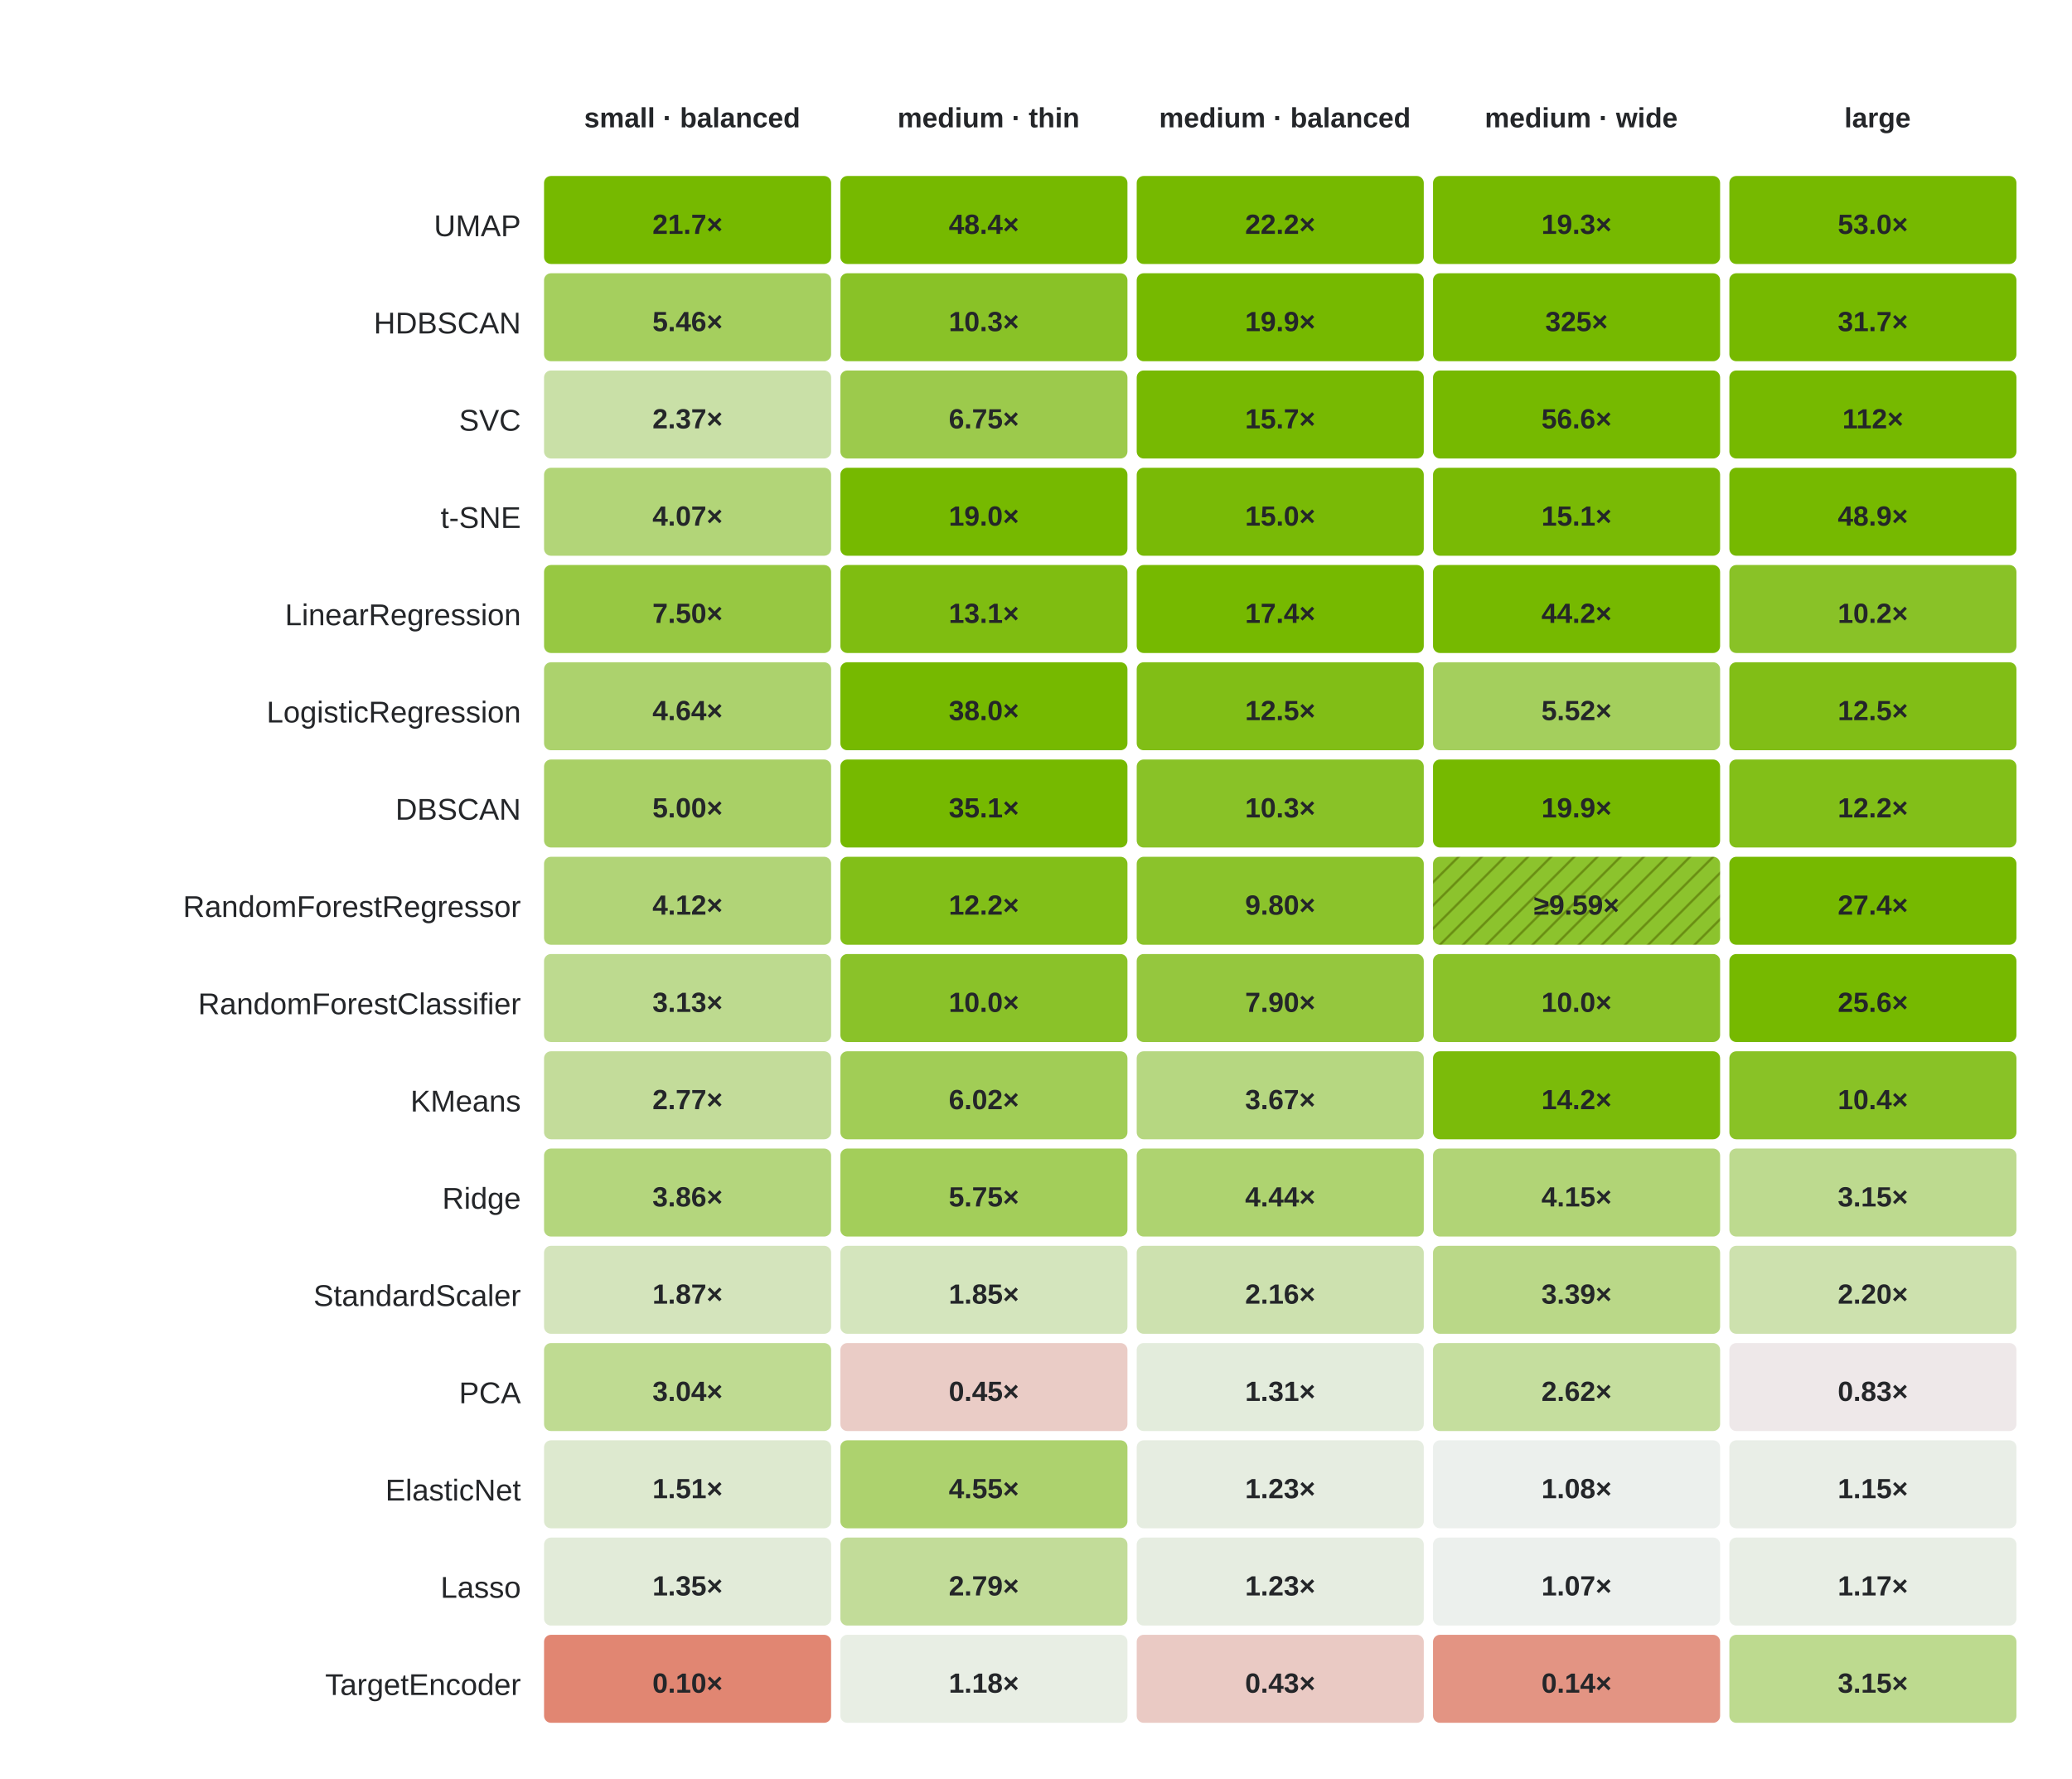
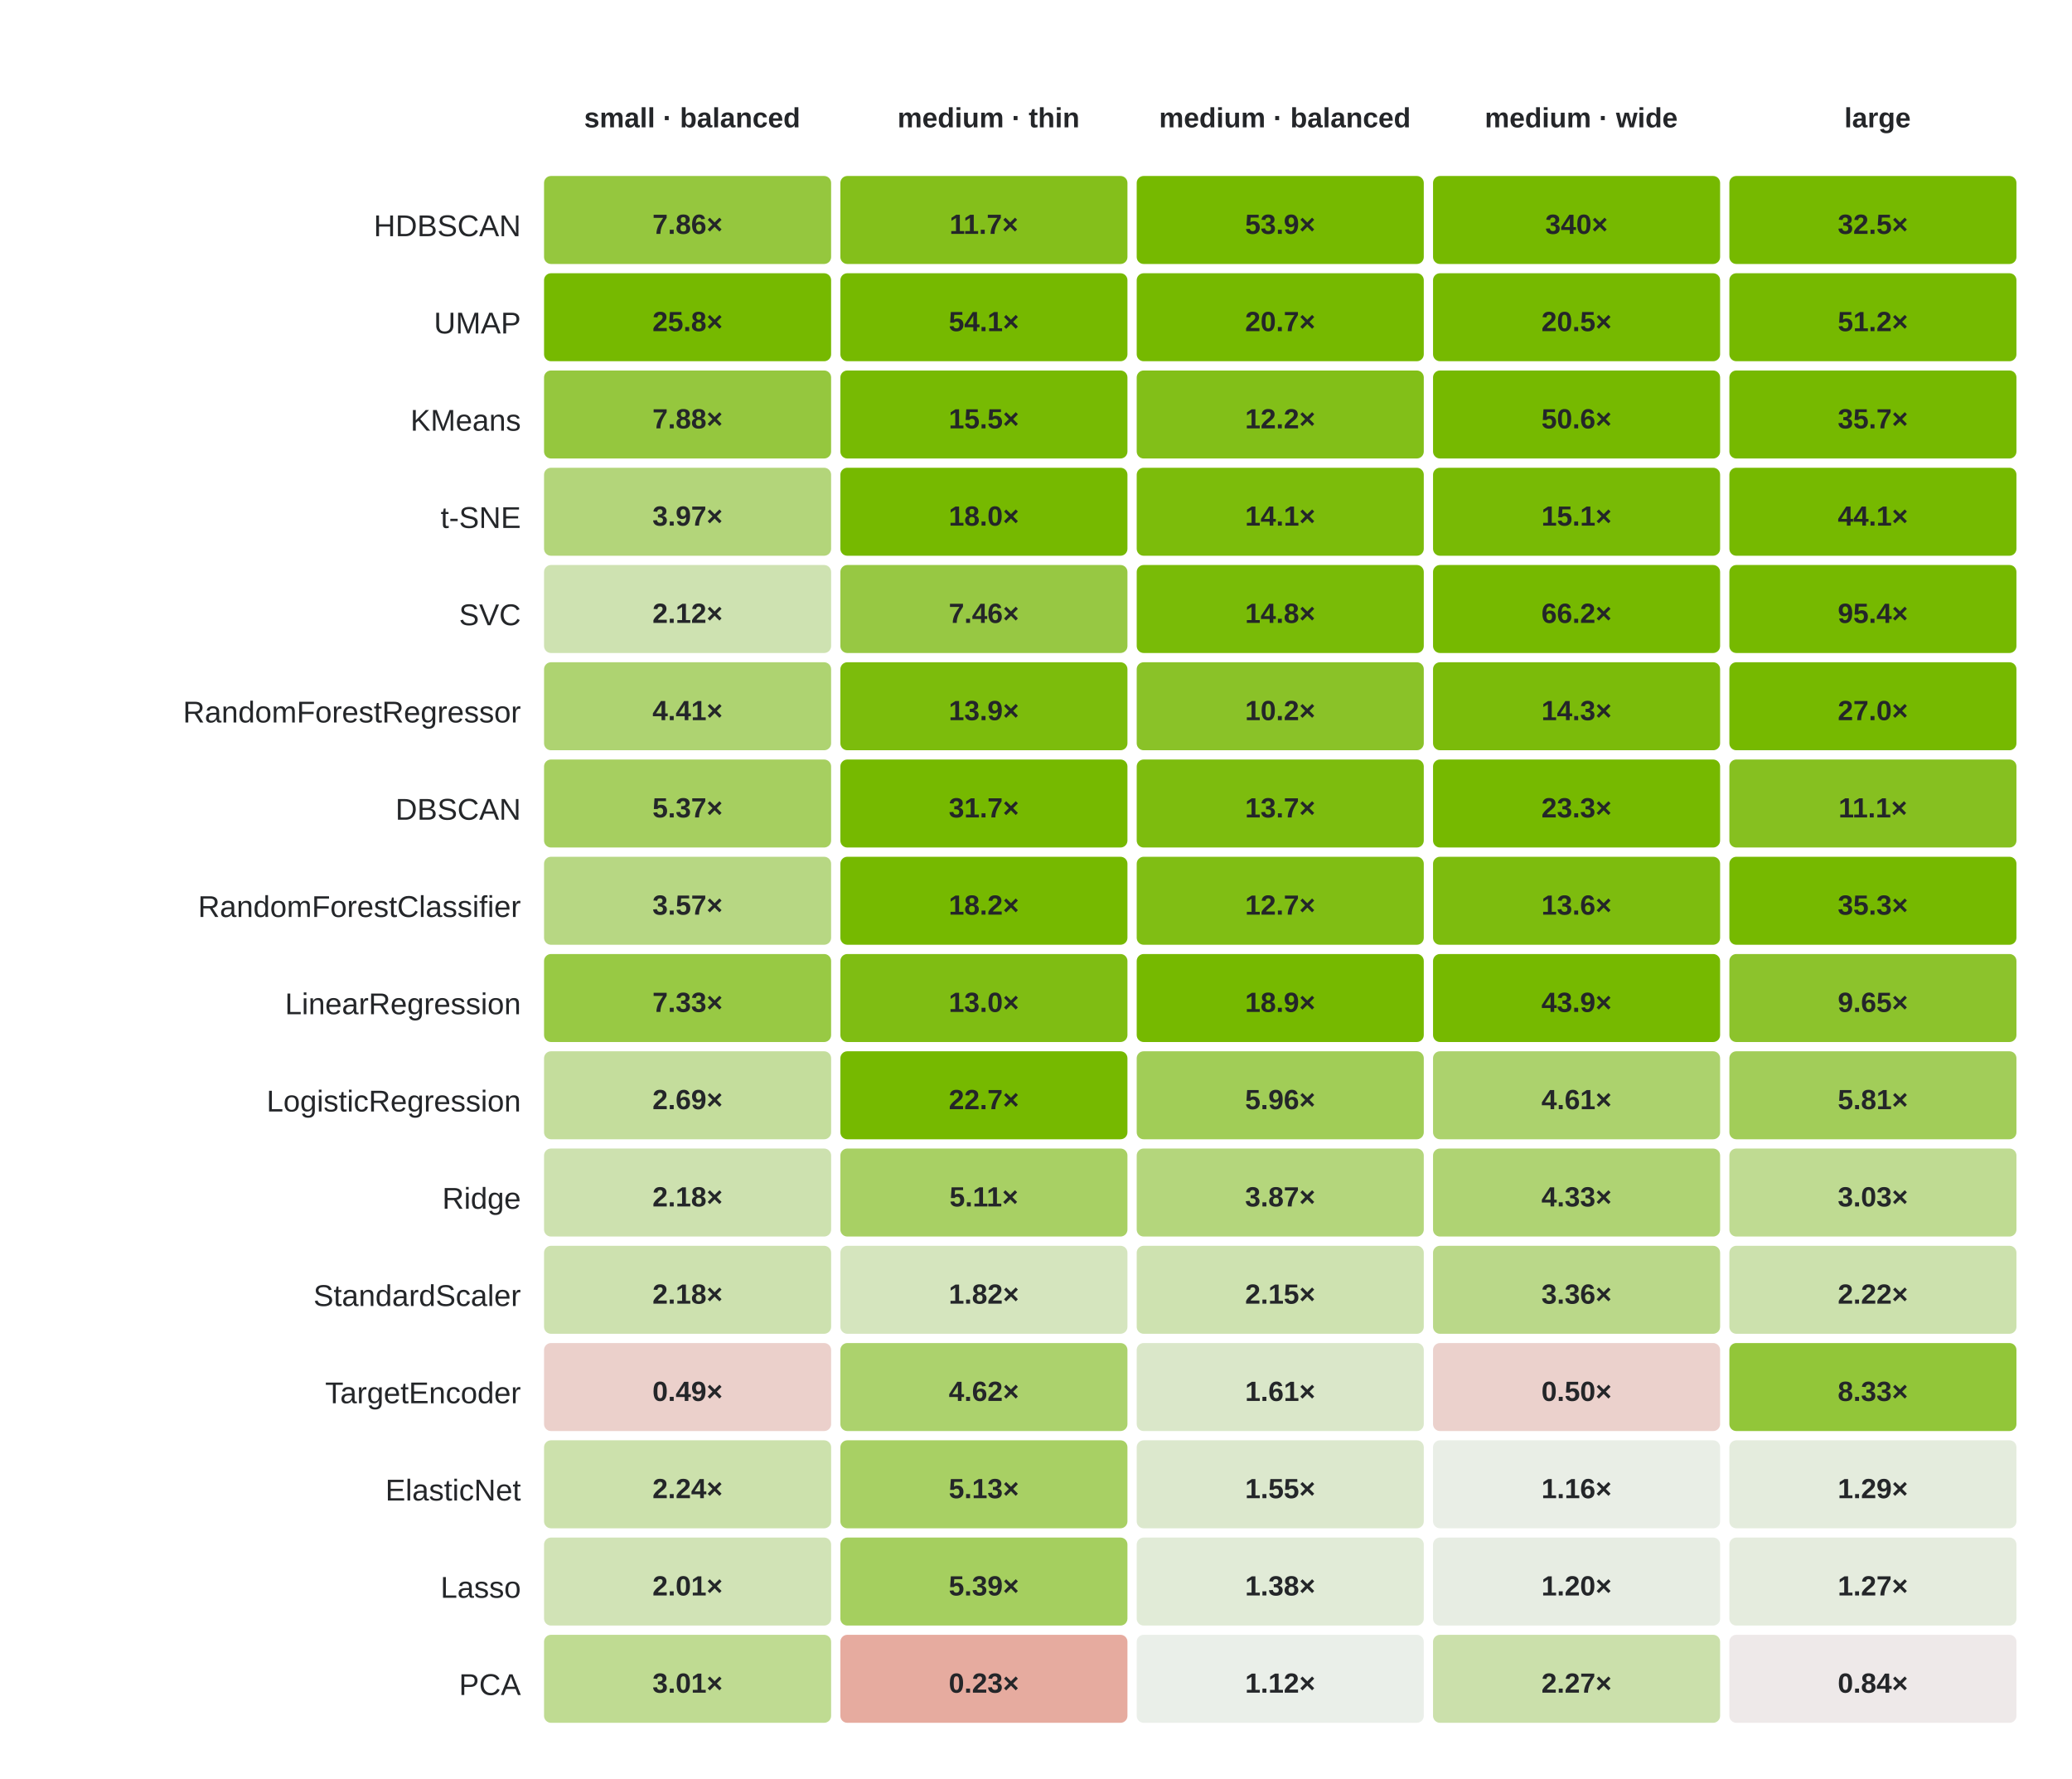
<svg xmlns="http://www.w3.org/2000/svg" role="img" aria-labelledby="title desc" viewBox="0 0 895 768" width="895" height="768">
  <defs>
    <pattern id="timeout" width="10" height="10" patternUnits="userSpaceOnUse">
      <rect width="10" height="10" fill="#eceff1" />
      <path d="M-2 2L2-2M0 10L10 0M8 12L12 8" stroke="#8f969c" stroke-width="1" stroke-opacity="0.6" />
-     </pattern>
-     <pattern id="lower-bound-8cc32d" width="10" height="10" patternUnits="userSpaceOnUse">
-       <rect width="10" height="10" fill="#8cc32d" />
-       <path d="M-2 2L2-2M0 10L10 0M8 12L12 8" stroke="#4f6500" stroke-width="1" stroke-opacity="0.55" />
    </pattern>
  </defs>
  <style>text{font-family:Arial,sans-serif;fill:#242629}.label{font-size:13px}.head{font-size:12px;font-weight:700}.cell{font-size:12px;font-weight:700}.timeout{font-size:10px}.operation-link{text-decoration:none}.operation-link .label{fill:#242629}</style>
  <text class="head" x="299" y="55" text-anchor="middle">small · balanced</text>
  <text class="head" x="427" y="55" text-anchor="middle">medium · thin</text>
  <text class="head" x="555" y="55" text-anchor="middle">medium · balanced</text>
  <text class="head" x="683" y="55" text-anchor="middle">medium · wide</text>
  <text class="head" x="811" y="55" text-anchor="middle">large</text>
+   <a class="operation-link" href="../../cuml-accel/benchmarks/#benchmark-hdbscan" target="_top" aria-label="HDBSCAN.fit_predict; open HDBSCAN estimator details">
+     <text class="label" x="225" y="102" text-anchor="end">HDBSCAN</text>
+   </a>
+   <g role="img" aria-label="HDBSCAN.fit_predict, small.balanced: 7.86×">
+     <rect x="235" y="76" width="124" height="38" rx="3" fill="#95c73e" />
+     <text class="cell" x="297" y="101" text-anchor="middle">7.86×</text>
+   </g>
+   <g role="img" aria-label="HDBSCAN.fit_predict, medium.thin: 11.7×">
+     <rect x="363" y="76" width="124" height="38" rx="3" fill="#84bf1b" />
+     <text class="cell" x="425" y="101" text-anchor="middle">11.7×</text>
+   </g>
+   <g role="img" aria-label="HDBSCAN.fit_predict, medium.balanced: 53.9×">
+     <rect x="491" y="76" width="124" height="38" rx="3" fill="#76b900" />
+     <text class="cell" x="553" y="101" text-anchor="middle">53.9×</text>
+   </g>
+   <g role="img" aria-label="HDBSCAN.fit_predict, medium.wide: 340×">
+     <rect x="619" y="76" width="124" height="38" rx="3" fill="#76b900" />
+     <text class="cell" x="681" y="101" text-anchor="middle">340×</text>
+   </g>
+   <g role="img" aria-label="HDBSCAN.fit_predict, large: 32.5×">
+     <rect x="747" y="76" width="124" height="38" rx="3" fill="#76b900" />
+     <text class="cell" x="809" y="101" text-anchor="middle">32.5×</text>
+   </g>
  <a class="operation-link" href="../../cuml-accel/benchmarks/#benchmark-umap" target="_top" aria-label="UMAP.fit_transform; open UMAP estimator details">
-     <text class="label" x="225" y="102" text-anchor="end">UMAP</text>
-   </a>
-   <g role="img" aria-label="UMAP.fit_transform, small.balanced: 21.7×">
-     <rect x="235" y="76" width="124" height="38" rx="3" fill="#76b900" />
-     <text class="cell" x="297" y="101" text-anchor="middle">21.7×</text>
-   </g>
-   <g role="img" aria-label="UMAP.fit_transform, medium.thin: 48.4×">
-     <rect x="363" y="76" width="124" height="38" rx="3" fill="#76b900" />
-     <text class="cell" x="425" y="101" text-anchor="middle">48.4×</text>
-   </g>
-   <g role="img" aria-label="UMAP.fit_transform, medium.balanced: 22.2×">
-     <rect x="491" y="76" width="124" height="38" rx="3" fill="#76b900" />
-     <text class="cell" x="553" y="101" text-anchor="middle">22.2×</text>
-   </g>
-   <g role="img" aria-label="UMAP.fit_transform, medium.wide: 19.3×">
-     <rect x="619" y="76" width="124" height="38" rx="3" fill="#76b900" />
-     <text class="cell" x="681" y="101" text-anchor="middle">19.3×</text>
-   </g>
-   <g role="img" aria-label="UMAP.fit_transform, large: 53.0×">
-     <rect x="747" y="76" width="124" height="38" rx="3" fill="#76b900" />
-     <text class="cell" x="809" y="101" text-anchor="middle">53.0×</text>
-   </g>
-   <a class="operation-link" href="../../cuml-accel/benchmarks/#benchmark-hdbscan" target="_top" aria-label="HDBSCAN.fit_predict; open HDBSCAN estimator details">
-     <text class="label" x="225" y="144" text-anchor="end">HDBSCAN</text>
-   </a>
-   <g role="img" aria-label="HDBSCAN.fit_predict, small.balanced: 5.46×">
-     <rect x="235" y="118" width="124" height="38" rx="3" fill="#a5cf5e" />
-     <text class="cell" x="297" y="143" text-anchor="middle">5.46×</text>
-   </g>
-   <g role="img" aria-label="HDBSCAN.fit_predict, medium.thin: 10.3×">
-     <rect x="363" y="118" width="124" height="38" rx="3" fill="#89c227" />
-     <text class="cell" x="425" y="143" text-anchor="middle">10.3×</text>
-   </g>
-   <g role="img" aria-label="HDBSCAN.fit_predict, medium.balanced: 19.9×">
+     <text class="label" x="225" y="144" text-anchor="end">UMAP</text>
+   </a>
+   <g role="img" aria-label="UMAP.fit_transform, small.balanced: 25.8×">
+     <rect x="235" y="118" width="124" height="38" rx="3" fill="#76b900" />
+     <text class="cell" x="297" y="143" text-anchor="middle">25.8×</text>
+   </g>
+   <g role="img" aria-label="UMAP.fit_transform, medium.thin: 54.1×">
+     <rect x="363" y="118" width="124" height="38" rx="3" fill="#76b900" />
+     <text class="cell" x="425" y="143" text-anchor="middle">54.1×</text>
+   </g>
+   <g role="img" aria-label="UMAP.fit_transform, medium.balanced: 20.7×">
    <rect x="491" y="118" width="124" height="38" rx="3" fill="#76b900" />
-     <text class="cell" x="553" y="143" text-anchor="middle">19.9×</text>
-   </g>
-   <g role="img" aria-label="HDBSCAN.fit_predict, medium.wide: 325×">
+     <text class="cell" x="553" y="143" text-anchor="middle">20.7×</text>
+   </g>
+   <g role="img" aria-label="UMAP.fit_transform, medium.wide: 20.5×">
    <rect x="619" y="118" width="124" height="38" rx="3" fill="#76b900" />
-     <text class="cell" x="681" y="143" text-anchor="middle">325×</text>
-   </g>
-   <g role="img" aria-label="HDBSCAN.fit_predict, large: 31.7×">
+     <text class="cell" x="681" y="143" text-anchor="middle">20.5×</text>
+   </g>
+   <g role="img" aria-label="UMAP.fit_transform, large: 51.2×">
    <rect x="747" y="118" width="124" height="38" rx="3" fill="#76b900" />
-     <text class="cell" x="809" y="143" text-anchor="middle">31.7×</text>
-   </g>
-   <a class="operation-link" href="../../cuml-accel/benchmarks/#benchmark-svc" target="_top" aria-label="SVC.fit; open SVC estimator details">
-     <text class="label" x="225" y="186" text-anchor="end">SVC</text>
-   </a>
-   <g role="img" aria-label="SVC.fit, small.balanced: 2.37×">
-     <rect x="235" y="160" width="124" height="38" rx="3" fill="#c9e0a7" />
-     <text class="cell" x="297" y="185" text-anchor="middle">2.37×</text>
-   </g>
-   <g role="img" aria-label="SVC.fit, medium.thin: 6.75×">
-     <rect x="363" y="160" width="124" height="38" rx="3" fill="#9cca4c" />
-     <text class="cell" x="425" y="185" text-anchor="middle">6.75×</text>
-   </g>
-   <g role="img" aria-label="SVC.fit, medium.balanced: 15.7×">
-     <rect x="491" y="160" width="124" height="38" rx="3" fill="#77b902" />
-     <text class="cell" x="553" y="185" text-anchor="middle">15.7×</text>
-   </g>
-   <g role="img" aria-label="SVC.fit, medium.wide: 56.6×">
+     <text class="cell" x="809" y="143" text-anchor="middle">51.2×</text>
+   </g>
+   <a class="operation-link" href="../../cuml-accel/benchmarks/#benchmark-kmeans" target="_top" aria-label="KMeans.fit_predict; open KMeans estimator details">
+     <text class="label" x="225" y="186" text-anchor="end">KMeans</text>
+   </a>
+   <g role="img" aria-label="KMeans.fit_predict, small.balanced: 7.88×">
+     <rect x="235" y="160" width="124" height="38" rx="3" fill="#95c73e" />
+     <text class="cell" x="297" y="185" text-anchor="middle">7.88×</text>
+   </g>
+   <g role="img" aria-label="KMeans.fit_predict, medium.thin: 15.5×">
+     <rect x="363" y="160" width="124" height="38" rx="3" fill="#77ba03" />
+     <text class="cell" x="425" y="185" text-anchor="middle">15.5×</text>
+   </g>
+   <g role="img" aria-label="KMeans.fit_predict, medium.balanced: 12.2×">
+     <rect x="491" y="160" width="124" height="38" rx="3" fill="#82bf18" />
+     <text class="cell" x="553" y="185" text-anchor="middle">12.2×</text>
+   </g>
+   <g role="img" aria-label="KMeans.fit_predict, medium.wide: 50.6×">
    <rect x="619" y="160" width="124" height="38" rx="3" fill="#76b900" />
-     <text class="cell" x="681" y="185" text-anchor="middle">56.6×</text>
-   </g>
-   <g role="img" aria-label="SVC.fit, large: 112×">
+     <text class="cell" x="681" y="185" text-anchor="middle">50.6×</text>
+   </g>
+   <g role="img" aria-label="KMeans.fit_predict, large: 35.7×">
    <rect x="747" y="160" width="124" height="38" rx="3" fill="#76b900" />
-     <text class="cell" x="809" y="185" text-anchor="middle">112×</text>
+     <text class="cell" x="809" y="185" text-anchor="middle">35.7×</text>
  </g>
  <a class="operation-link" href="../../cuml-accel/benchmarks/#benchmark-tsne" target="_top" aria-label="t-SNE.fit_transform; open t-SNE estimator details">
    <text class="label" x="225" y="228" text-anchor="end">t-SNE</text>
  </a>
-   <g role="img" aria-label="t-SNE.fit_transform, small.balanced: 4.07×">
-     <rect x="235" y="202" width="124" height="38" rx="3" fill="#b2d578" />
-     <text class="cell" x="297" y="227" text-anchor="middle">4.07×</text>
-   </g>
-   <g role="img" aria-label="t-SNE.fit_transform, medium.thin: 19.0×">
+   <g role="img" aria-label="t-SNE.fit_transform, small.balanced: 3.97×">
+     <rect x="235" y="202" width="124" height="38" rx="3" fill="#b3d57a" />
+     <text class="cell" x="297" y="227" text-anchor="middle">3.97×</text>
+   </g>
+   <g role="img" aria-label="t-SNE.fit_transform, medium.thin: 18.0×">
    <rect x="363" y="202" width="124" height="38" rx="3" fill="#76b900" />
-     <text class="cell" x="425" y="227" text-anchor="middle">19.0×</text>
-   </g>
-   <g role="img" aria-label="t-SNE.fit_transform, medium.balanced: 15.0×">
-     <rect x="491" y="202" width="124" height="38" rx="3" fill="#79ba06" />
-     <text class="cell" x="553" y="227" text-anchor="middle">15.0×</text>
+     <text class="cell" x="425" y="227" text-anchor="middle">18.0×</text>
+   </g>
+   <g role="img" aria-label="t-SNE.fit_transform, medium.balanced: 14.1×">
+     <rect x="491" y="202" width="124" height="38" rx="3" fill="#7cbc0b" />
+     <text class="cell" x="553" y="227" text-anchor="middle">14.1×</text>
  </g>
  <g role="img" aria-label="t-SNE.fit_transform, medium.wide: 15.1×">
-     <rect x="619" y="202" width="124" height="38" rx="3" fill="#79ba05" />
+     <rect x="619" y="202" width="124" height="38" rx="3" fill="#78ba05" />
    <text class="cell" x="681" y="227" text-anchor="middle">15.1×</text>
  </g>
-   <g role="img" aria-label="t-SNE.fit_transform, large: 48.9×">
+   <g role="img" aria-label="t-SNE.fit_transform, large: 44.1×">
    <rect x="747" y="202" width="124" height="38" rx="3" fill="#76b900" />
-     <text class="cell" x="809" y="227" text-anchor="middle">48.9×</text>
-   </g>
-   <a class="operation-link" href="../../cuml-accel/benchmarks/#benchmark-linearregression" target="_top" aria-label="LinearRegression.fit; open LinearRegression estimator details">
-     <text class="label" x="225" y="270" text-anchor="end">LinearRegression</text>
-   </a>
-   <g role="img" aria-label="LinearRegression.fit, small.balanced: 7.50×">
-     <rect x="235" y="244" width="124" height="38" rx="3" fill="#97c842" />
-     <text class="cell" x="297" y="269" text-anchor="middle">7.50×</text>
-   </g>
-   <g role="img" aria-label="LinearRegression.fit, medium.thin: 13.1×">
-     <rect x="363" y="244" width="124" height="38" rx="3" fill="#7fbd11" />
-     <text class="cell" x="425" y="269" text-anchor="middle">13.1×</text>
-   </g>
-   <g role="img" aria-label="LinearRegression.fit, medium.balanced: 17.4×">
-     <rect x="491" y="244" width="124" height="38" rx="3" fill="#76b900" />
-     <text class="cell" x="553" y="269" text-anchor="middle">17.4×</text>
-   </g>
-   <g role="img" aria-label="LinearRegression.fit, medium.wide: 44.2×">
+     <text class="cell" x="809" y="227" text-anchor="middle">44.1×</text>
+   </g>
+   <a class="operation-link" href="../../cuml-accel/benchmarks/#benchmark-svc" target="_top" aria-label="SVC.fit; open SVC estimator details">
+     <text class="label" x="225" y="270" text-anchor="end">SVC</text>
+   </a>
+   <g role="img" aria-label="SVC.fit, small.balanced: 2.12×">
+     <rect x="235" y="244" width="124" height="38" rx="3" fill="#cee2b1" />
+     <text class="cell" x="297" y="269" text-anchor="middle">2.12×</text>
+   </g>
+   <g role="img" aria-label="SVC.fit, medium.thin: 7.46×">
+     <rect x="363" y="244" width="124" height="38" rx="3" fill="#97c843" />
+     <text class="cell" x="425" y="269" text-anchor="middle">7.46×</text>
+   </g>
+   <g role="img" aria-label="SVC.fit, medium.balanced: 14.8×">
+     <rect x="491" y="244" width="124" height="38" rx="3" fill="#79bb07" />
+     <text class="cell" x="553" y="269" text-anchor="middle">14.8×</text>
+   </g>
+   <g role="img" aria-label="SVC.fit, medium.wide: 66.2×">
    <rect x="619" y="244" width="124" height="38" rx="3" fill="#76b900" />
-     <text class="cell" x="681" y="269" text-anchor="middle">44.2×</text>
-   </g>
-   <g role="img" aria-label="LinearRegression.fit, large: 10.2×">
-     <rect x="747" y="244" width="124" height="38" rx="3" fill="#89c227" />
-     <text class="cell" x="809" y="269" text-anchor="middle">10.2×</text>
-   </g>
-   <a class="operation-link" href="../../cuml-accel/benchmarks/#benchmark-logisticregression" target="_top" aria-label="LogisticRegression.fit; open LogisticRegression estimator details">
-     <text class="label" x="225" y="312" text-anchor="end">LogisticRegression</text>
-   </a>
-   <g role="img" aria-label="LogisticRegression.fit, small.balanced: 4.64×">
-     <rect x="235" y="286" width="124" height="38" rx="3" fill="#acd26d" />
-     <text class="cell" x="297" y="311" text-anchor="middle">4.64×</text>
-   </g>
-   <g role="img" aria-label="LogisticRegression.fit, medium.thin: 38.0×">
-     <rect x="363" y="286" width="124" height="38" rx="3" fill="#76b900" />
-     <text class="cell" x="425" y="311" text-anchor="middle">38.0×</text>
-   </g>
-   <g role="img" aria-label="LogisticRegression.fit, medium.balanced: 12.5×">
-     <rect x="491" y="286" width="124" height="38" rx="3" fill="#81be16" />
-     <text class="cell" x="553" y="311" text-anchor="middle">12.5×</text>
-   </g>
-   <g role="img" aria-label="LogisticRegression.fit, medium.wide: 5.52×">
-     <rect x="619" y="286" width="124" height="38" rx="3" fill="#a4cf5d" />
-     <text class="cell" x="681" y="311" text-anchor="middle">5.52×</text>
-   </g>
-   <g role="img" aria-label="LogisticRegression.fit, large: 12.5×">
-     <rect x="747" y="286" width="124" height="38" rx="3" fill="#81be16" />
-     <text class="cell" x="809" y="311" text-anchor="middle">12.5×</text>
+     <text class="cell" x="681" y="269" text-anchor="middle">66.2×</text>
+   </g>
+   <g role="img" aria-label="SVC.fit, large: 95.4×">
+     <rect x="747" y="244" width="124" height="38" rx="3" fill="#76b900" />
+     <text class="cell" x="809" y="269" text-anchor="middle">95.4×</text>
+   </g>
+   <a class="operation-link" href="../../cuml-accel/benchmarks/#benchmark-randomforestregressor" target="_top" aria-label="RandomForestRegressor.fit; open RandomForestRegressor estimator details">
+     <text class="label" x="225" y="312" text-anchor="end">RandomForestRegressor</text>
+   </a>
+   <g role="img" aria-label="RandomForestRegressor.fit, small.balanced: 4.41×">
+     <rect x="235" y="286" width="124" height="38" rx="3" fill="#aed371" />
+     <text class="cell" x="297" y="311" text-anchor="middle">4.41×</text>
+   </g>
+   <g role="img" aria-label="RandomForestRegressor.fit, medium.thin: 13.9×">
+     <rect x="363" y="286" width="124" height="38" rx="3" fill="#7cbc0c" />
+     <text class="cell" x="425" y="311" text-anchor="middle">13.9×</text>
+   </g>
+   <g role="img" aria-label="RandomForestRegressor.fit, medium.balanced: 10.2×">
+     <rect x="491" y="286" width="124" height="38" rx="3" fill="#8ac228" />
+     <text class="cell" x="553" y="311" text-anchor="middle">10.2×</text>
+   </g>
+   <g role="img" aria-label="RandomForestRegressor.fit, medium.wide: 14.3×">
+     <rect x="619" y="286" width="124" height="38" rx="3" fill="#7bbb0a" />
+     <text class="cell" x="681" y="311" text-anchor="middle">14.3×</text>
+   </g>
+   <g role="img" aria-label="RandomForestRegressor.fit, large: 27.0×">
+     <rect x="747" y="286" width="124" height="38" rx="3" fill="#76b900" />
+     <text class="cell" x="809" y="311" text-anchor="middle">27.0×</text>
  </g>
  <a class="operation-link" href="../../cuml-accel/benchmarks/#benchmark-dbscan" target="_top" aria-label="DBSCAN.fit_predict; open DBSCAN estimator details">
    <text class="label" x="225" y="354" text-anchor="end">DBSCAN</text>
  </a>
-   <g role="img" aria-label="DBSCAN.fit_predict, small.balanced: 5.00×">
-     <rect x="235" y="328" width="124" height="38" rx="3" fill="#a9d066" />
-     <text class="cell" x="297" y="353" text-anchor="middle">5.00×</text>
-   </g>
-   <g role="img" aria-label="DBSCAN.fit_predict, medium.thin: 35.1×">
+   <g role="img" aria-label="DBSCAN.fit_predict, small.balanced: 5.37×">
+     <rect x="235" y="328" width="124" height="38" rx="3" fill="#a6cf60" />
+     <text class="cell" x="297" y="353" text-anchor="middle">5.37×</text>
+   </g>
+   <g role="img" aria-label="DBSCAN.fit_predict, medium.thin: 31.7×">
    <rect x="363" y="328" width="124" height="38" rx="3" fill="#76b900" />
-     <text class="cell" x="425" y="353" text-anchor="middle">35.1×</text>
-   </g>
-   <g role="img" aria-label="DBSCAN.fit_predict, medium.balanced: 10.3×">
-     <rect x="491" y="328" width="124" height="38" rx="3" fill="#89c227" />
-     <text class="cell" x="553" y="353" text-anchor="middle">10.3×</text>
-   </g>
-   <g role="img" aria-label="DBSCAN.fit_predict, medium.wide: 19.9×">
+     <text class="cell" x="425" y="353" text-anchor="middle">31.7×</text>
+   </g>
+   <g role="img" aria-label="DBSCAN.fit_predict, medium.balanced: 13.7×">
+     <rect x="491" y="328" width="124" height="38" rx="3" fill="#7dbc0e" />
+     <text class="cell" x="553" y="353" text-anchor="middle">13.7×</text>
+   </g>
+   <g role="img" aria-label="DBSCAN.fit_predict, medium.wide: 23.3×">
    <rect x="619" y="328" width="124" height="38" rx="3" fill="#76b900" />
-     <text class="cell" x="681" y="353" text-anchor="middle">19.9×</text>
-   </g>
-   <g role="img" aria-label="DBSCAN.fit_predict, large: 12.2×">
-     <rect x="747" y="328" width="124" height="38" rx="3" fill="#82bf18" />
-     <text class="cell" x="809" y="353" text-anchor="middle">12.2×</text>
-   </g>
-   <a class="operation-link" href="../../cuml-accel/benchmarks/#benchmark-randomforestregressor" target="_top" aria-label="RandomForestRegressor.fit; open RandomForestRegressor estimator details">
-     <text class="label" x="225" y="396" text-anchor="end">RandomForestRegressor</text>
-   </a>
-   <g role="img" aria-label="RandomForestRegressor.fit, small.balanced: 4.12×">
-     <rect x="235" y="370" width="124" height="38" rx="3" fill="#b1d477" />
-     <text class="cell" x="297" y="395" text-anchor="middle">4.12×</text>
-   </g>
-   <g role="img" aria-label="RandomForestRegressor.fit, medium.thin: 12.2×">
-     <rect x="363" y="370" width="124" height="38" rx="3" fill="#82bf18" />
-     <text class="cell" x="425" y="395" text-anchor="middle">12.2×</text>
-   </g>
-   <g role="img" aria-label="RandomForestRegressor.fit, medium.balanced: 9.80×">
-     <rect x="491" y="370" width="124" height="38" rx="3" fill="#8bc32b" />
-     <text class="cell" x="553" y="395" text-anchor="middle">9.80×</text>
-   </g>
-   <g role="img" aria-label="RandomForestRegressor.fit, medium.wide: ≥9.59× (CPU timeout)">
-     <rect x="619" y="370" width="124" height="38" rx="3" fill="url(#lower-bound-8cc32d)" />
-     <text class="cell" x="681" y="395" text-anchor="middle">≥9.59×</text>
-   </g>
-   <g role="img" aria-label="RandomForestRegressor.fit, large: 27.4×">
+     <text class="cell" x="681" y="353" text-anchor="middle">23.3×</text>
+   </g>
+   <g role="img" aria-label="DBSCAN.fit_predict, large: 11.1×">
+     <rect x="747" y="328" width="124" height="38" rx="3" fill="#86c020" />
+     <text class="cell" x="809" y="353" text-anchor="middle">11.1×</text>
+   </g>
+   <a class="operation-link" href="../../cuml-accel/benchmarks/#benchmark-randomforestclassifier" target="_top" aria-label="RandomForestClassifier.fit; open RandomForestClassifier estimator details">
+     <text class="label" x="225" y="396" text-anchor="end">RandomForestClassifier</text>
+   </a>
+   <g role="img" aria-label="RandomForestClassifier.fit, small.balanced: 3.57×">
+     <rect x="235" y="370" width="124" height="38" rx="3" fill="#b7d783" />
+     <text class="cell" x="297" y="395" text-anchor="middle">3.57×</text>
+   </g>
+   <g role="img" aria-label="RandomForestClassifier.fit, medium.thin: 18.2×">
+     <rect x="363" y="370" width="124" height="38" rx="3" fill="#76b900" />
+     <text class="cell" x="425" y="395" text-anchor="middle">18.2×</text>
+   </g>
+   <g role="img" aria-label="RandomForestClassifier.fit, medium.balanced: 12.7×">
+     <rect x="491" y="370" width="124" height="38" rx="3" fill="#80be14" />
+     <text class="cell" x="553" y="395" text-anchor="middle">12.7×</text>
+   </g>
+   <g role="img" aria-label="RandomForestClassifier.fit, medium.wide: 13.6×">
+     <rect x="619" y="370" width="124" height="38" rx="3" fill="#7dbc0e" />
+     <text class="cell" x="681" y="395" text-anchor="middle">13.6×</text>
+   </g>
+   <g role="img" aria-label="RandomForestClassifier.fit, large: 35.3×">
    <rect x="747" y="370" width="124" height="38" rx="3" fill="#76b900" />
-     <text class="cell" x="809" y="395" text-anchor="middle">27.4×</text>
-   </g>
-   <a class="operation-link" href="../../cuml-accel/benchmarks/#benchmark-randomforestclassifier" target="_top" aria-label="RandomForestClassifier.fit; open RandomForestClassifier estimator details">
-     <text class="label" x="225" y="438" text-anchor="end">RandomForestClassifier</text>
-   </a>
-   <g role="img" aria-label="RandomForestClassifier.fit, small.balanced: 3.13×">
-     <rect x="235" y="412" width="124" height="38" rx="3" fill="#bdda8f" />
-     <text class="cell" x="297" y="437" text-anchor="middle">3.13×</text>
-   </g>
-   <g role="img" aria-label="RandomForestClassifier.fit, medium.thin: 10.0×">
-     <rect x="363" y="412" width="124" height="38" rx="3" fill="#8ac229" />
-     <text class="cell" x="425" y="437" text-anchor="middle">10.0×</text>
-   </g>
-   <g role="img" aria-label="RandomForestClassifier.fit, medium.balanced: 7.90×">
-     <rect x="491" y="412" width="124" height="38" rx="3" fill="#95c73e" />
-     <text class="cell" x="553" y="437" text-anchor="middle">7.90×</text>
-   </g>
-   <g role="img" aria-label="RandomForestClassifier.fit, medium.wide: 10.0×">
-     <rect x="619" y="412" width="124" height="38" rx="3" fill="#8ac229" />
-     <text class="cell" x="681" y="437" text-anchor="middle">10.0×</text>
-   </g>
-   <g role="img" aria-label="RandomForestClassifier.fit, large: 25.6×">
-     <rect x="747" y="412" width="124" height="38" rx="3" fill="#76b900" />
-     <text class="cell" x="809" y="437" text-anchor="middle">25.6×</text>
-   </g>
-   <a class="operation-link" href="../../cuml-accel/benchmarks/#benchmark-kmeans" target="_top" aria-label="KMeans.fit_predict; open KMeans estimator details">
-     <text class="label" x="225" y="480" text-anchor="end">KMeans</text>
-   </a>
-   <g role="img" aria-label="KMeans.fit_predict, small.balanced: 2.77×">
-     <rect x="235" y="454" width="124" height="38" rx="3" fill="#c3dc9a" />
-     <text class="cell" x="297" y="479" text-anchor="middle">2.77×</text>
-   </g>
-   <g role="img" aria-label="KMeans.fit_predict, medium.thin: 6.02×">
-     <rect x="363" y="454" width="124" height="38" rx="3" fill="#a1cd56" />
-     <text class="cell" x="425" y="479" text-anchor="middle">6.02×</text>
-   </g>
-   <g role="img" aria-label="KMeans.fit_predict, medium.balanced: 3.67×">
-     <rect x="491" y="454" width="124" height="38" rx="3" fill="#b6d781" />
-     <text class="cell" x="553" y="479" text-anchor="middle">3.67×</text>
-   </g>
-   <g role="img" aria-label="KMeans.fit_predict, medium.wide: 14.2×">
-     <rect x="619" y="454" width="124" height="38" rx="3" fill="#7bbb0a" />
-     <text class="cell" x="681" y="479" text-anchor="middle">14.2×</text>
-   </g>
-   <g role="img" aria-label="KMeans.fit_predict, large: 10.4×">
-     <rect x="747" y="454" width="124" height="38" rx="3" fill="#89c226" />
-     <text class="cell" x="809" y="479" text-anchor="middle">10.4×</text>
+     <text class="cell" x="809" y="395" text-anchor="middle">35.3×</text>
+   </g>
+   <a class="operation-link" href="../../cuml-accel/benchmarks/#benchmark-linearregression" target="_top" aria-label="LinearRegression.fit; open LinearRegression estimator details">
+     <text class="label" x="225" y="438" text-anchor="end">LinearRegression</text>
+   </a>
+   <g role="img" aria-label="LinearRegression.fit, small.balanced: 7.33×">
+     <rect x="235" y="412" width="124" height="38" rx="3" fill="#98c944" />
+     <text class="cell" x="297" y="437" text-anchor="middle">7.33×</text>
+   </g>
+   <g role="img" aria-label="LinearRegression.fit, medium.thin: 13.0×">
+     <rect x="363" y="412" width="124" height="38" rx="3" fill="#7fbd13" />
+     <text class="cell" x="425" y="437" text-anchor="middle">13.0×</text>
+   </g>
+   <g role="img" aria-label="LinearRegression.fit, medium.balanced: 18.9×">
+     <rect x="491" y="412" width="124" height="38" rx="3" fill="#76b900" />
+     <text class="cell" x="553" y="437" text-anchor="middle">18.9×</text>
+   </g>
+   <g role="img" aria-label="LinearRegression.fit, medium.wide: 43.9×">
+     <rect x="619" y="412" width="124" height="38" rx="3" fill="#76b900" />
+     <text class="cell" x="681" y="437" text-anchor="middle">43.9×</text>
+   </g>
+   <g role="img" aria-label="LinearRegression.fit, large: 9.65×">
+     <rect x="747" y="412" width="124" height="38" rx="3" fill="#8cc32c" />
+     <text class="cell" x="809" y="437" text-anchor="middle">9.65×</text>
+   </g>
+   <a class="operation-link" href="../../cuml-accel/benchmarks/#benchmark-logisticregression" target="_top" aria-label="LogisticRegression.fit; open LogisticRegression estimator details">
+     <text class="label" x="225" y="480" text-anchor="end">LogisticRegression</text>
+   </a>
+   <g role="img" aria-label="LogisticRegression.fit, small.balanced: 2.69×">
+     <rect x="235" y="454" width="124" height="38" rx="3" fill="#c4dd9c" />
+     <text class="cell" x="297" y="479" text-anchor="middle">2.69×</text>
+   </g>
+   <g role="img" aria-label="LogisticRegression.fit, medium.thin: 22.7×">
+     <rect x="363" y="454" width="124" height="38" rx="3" fill="#76b900" />
+     <text class="cell" x="425" y="479" text-anchor="middle">22.7×</text>
+   </g>
+   <g role="img" aria-label="LogisticRegression.fit, medium.balanced: 5.96×">
+     <rect x="491" y="454" width="124" height="38" rx="3" fill="#a1cd57" />
+     <text class="cell" x="553" y="479" text-anchor="middle">5.96×</text>
+   </g>
+   <g role="img" aria-label="LogisticRegression.fit, medium.wide: 4.61×">
+     <rect x="619" y="454" width="124" height="38" rx="3" fill="#acd26d" />
+     <text class="cell" x="681" y="479" text-anchor="middle">4.61×</text>
+   </g>
+   <g role="img" aria-label="LogisticRegression.fit, large: 5.81×">
+     <rect x="747" y="454" width="124" height="38" rx="3" fill="#a2cd59" />
+     <text class="cell" x="809" y="479" text-anchor="middle">5.81×</text>
  </g>
  <a class="operation-link" href="../../cuml-accel/benchmarks/#benchmark-ridge" target="_top" aria-label="Ridge.fit; open Ridge estimator details">
    <text class="label" x="225" y="522" text-anchor="end">Ridge</text>
  </a>
-   <g role="img" aria-label="Ridge.fit, small.balanced: 3.86×">
-     <rect x="235" y="496" width="124" height="38" rx="3" fill="#b4d67d" />
-     <text class="cell" x="297" y="521" text-anchor="middle">3.86×</text>
-   </g>
-   <g role="img" aria-label="Ridge.fit, medium.thin: 5.75×">
-     <rect x="363" y="496" width="124" height="38" rx="3" fill="#a3ce5a" />
-     <text class="cell" x="425" y="521" text-anchor="middle">5.75×</text>
-   </g>
-   <g role="img" aria-label="Ridge.fit, medium.balanced: 4.44×">
-     <rect x="491" y="496" width="124" height="38" rx="3" fill="#aed370" />
-     <text class="cell" x="553" y="521" text-anchor="middle">4.44×</text>
-   </g>
-   <g role="img" aria-label="Ridge.fit, medium.wide: 4.15×">
-     <rect x="619" y="496" width="124" height="38" rx="3" fill="#b1d476" />
-     <text class="cell" x="681" y="521" text-anchor="middle">4.15×</text>
-   </g>
-   <g role="img" aria-label="Ridge.fit, large: 3.15×">
-     <rect x="747" y="496" width="124" height="38" rx="3" fill="#bdda8f" />
-     <text class="cell" x="809" y="521" text-anchor="middle">3.15×</text>
+   <g role="img" aria-label="Ridge.fit, small.balanced: 2.18×">
+     <rect x="235" y="496" width="124" height="38" rx="3" fill="#cde1af" />
+     <text class="cell" x="297" y="521" text-anchor="middle">2.18×</text>
+   </g>
+   <g role="img" aria-label="Ridge.fit, medium.thin: 5.11×">
+     <rect x="363" y="496" width="124" height="38" rx="3" fill="#a8d064" />
+     <text class="cell" x="425" y="521" text-anchor="middle">5.11×</text>
+   </g>
+   <g role="img" aria-label="Ridge.fit, medium.balanced: 3.87×">
+     <rect x="491" y="496" width="124" height="38" rx="3" fill="#b4d67c" />
+     <text class="cell" x="553" y="521" text-anchor="middle">3.87×</text>
+   </g>
+   <g role="img" aria-label="Ridge.fit, medium.wide: 4.33×">
+     <rect x="619" y="496" width="124" height="38" rx="3" fill="#afd373" />
+     <text class="cell" x="681" y="521" text-anchor="middle">4.33×</text>
+   </g>
+   <g role="img" aria-label="Ridge.fit, large: 3.03×">
+     <rect x="747" y="496" width="124" height="38" rx="3" fill="#bfdb92" />
+     <text class="cell" x="809" y="521" text-anchor="middle">3.03×</text>
  </g>
  <a class="operation-link" href="../../cuml-accel/benchmarks/#benchmark-standardscaler" target="_top" aria-label="StandardScaler.fit_transform; open StandardScaler estimator details">
    <text class="label" x="225" y="564" text-anchor="end">StandardScaler</text>
  </a>
-   <g role="img" aria-label="StandardScaler.fit_transform, small.balanced: 1.87×">
-     <rect x="235" y="538" width="124" height="38" rx="3" fill="#d4e4bc" />
-     <text class="cell" x="297" y="563" text-anchor="middle">1.87×</text>
-   </g>
-   <g role="img" aria-label="StandardScaler.fit_transform, medium.thin: 1.85×">
-     <rect x="363" y="538" width="124" height="38" rx="3" fill="#d4e5bd" />
-     <text class="cell" x="425" y="563" text-anchor="middle">1.85×</text>
-   </g>
-   <g role="img" aria-label="StandardScaler.fit_transform, medium.balanced: 2.16×">
-     <rect x="491" y="538" width="124" height="38" rx="3" fill="#cde1af" />
-     <text class="cell" x="553" y="563" text-anchor="middle">2.16×</text>
-   </g>
-   <g role="img" aria-label="StandardScaler.fit_transform, medium.wide: 3.39×">
-     <rect x="619" y="538" width="124" height="38" rx="3" fill="#bad888" />
-     <text class="cell" x="681" y="563" text-anchor="middle">3.39×</text>
-   </g>
-   <g role="img" aria-label="StandardScaler.fit_transform, large: 2.20×">
-     <rect x="747" y="538" width="124" height="38" rx="3" fill="#cde1ae" />
-     <text class="cell" x="809" y="563" text-anchor="middle">2.20×</text>
-   </g>
-   <a class="operation-link" href="../../cuml-accel/benchmarks/#benchmark-pca" target="_top" aria-label="PCA.fit_transform; open PCA estimator details">
-     <text class="label" x="225" y="606" text-anchor="end">PCA</text>
-   </a>
-   <g role="img" aria-label="PCA.fit_transform, small.balanced: 3.04×">
-     <rect x="235" y="580" width="124" height="38" rx="3" fill="#bfdb92" />
-     <text class="cell" x="297" y="605" text-anchor="middle">3.04×</text>
-   </g>
-   <g role="img" aria-label="PCA.fit_transform, medium.thin: 0.45×">
-     <rect x="363" y="580" width="124" height="38" rx="3" fill="#eaccc6" />
-     <text class="cell" x="425" y="605" text-anchor="middle">0.45×</text>
-   </g>
-   <g role="img" aria-label="PCA.fit_transform, medium.balanced: 1.31×">
-     <rect x="491" y="580" width="124" height="38" rx="3" fill="#e3ecdc" />
-     <text class="cell" x="553" y="605" text-anchor="middle">1.31×</text>
-   </g>
-   <g role="img" aria-label="PCA.fit_transform, medium.wide · medium-wide · 1,024 components: 2.62×">
-     <rect x="619" y="580" width="124" height="38" rx="3" fill="#c5de9e" />
-     <text class="cell" x="681" y="605" text-anchor="middle">2.62×</text>
-   </g>
-   <g role="img" aria-label="PCA.fit_transform, large: 0.83×">
-     <rect x="747" y="580" width="124" height="38" rx="3" fill="#eee8e9" />
-     <text class="cell" x="809" y="605" text-anchor="middle">0.83×</text>
+   <g role="img" aria-label="StandardScaler.fit_transform, small.balanced: 2.18×">
+     <rect x="235" y="538" width="124" height="38" rx="3" fill="#cde1af" />
+     <text class="cell" x="297" y="563" text-anchor="middle">2.18×</text>
+   </g>
+   <g role="img" aria-label="StandardScaler.fit_transform, medium.thin: 1.82×">
+     <rect x="363" y="538" width="124" height="38" rx="3" fill="#d5e5be" />
+     <text class="cell" x="425" y="563" text-anchor="middle">1.82×</text>
+   </g>
+   <g role="img" aria-label="StandardScaler.fit_transform, medium.balanced: 2.15×">
+     <rect x="491" y="538" width="124" height="38" rx="3" fill="#cee2b0" />
+     <text class="cell" x="553" y="563" text-anchor="middle">2.15×</text>
+   </g>
+   <g role="img" aria-label="StandardScaler.fit_transform, medium.wide: 3.36×">
+     <rect x="619" y="538" width="124" height="38" rx="3" fill="#bad889" />
+     <text class="cell" x="681" y="563" text-anchor="middle">3.36×</text>
+   </g>
+   <g role="img" aria-label="StandardScaler.fit_transform, large: 2.22×">
+     <rect x="747" y="538" width="124" height="38" rx="3" fill="#cce1ad" />
+     <text class="cell" x="809" y="563" text-anchor="middle">2.22×</text>
+   </g>
+   <a class="operation-link" href="../../cuml-accel/benchmarks/#benchmark-targetencoder" target="_top" aria-label="TargetEncoder.fit_transform; open TargetEncoder estimator details">
+     <text class="label" x="225" y="606" text-anchor="end">TargetEncoder</text>
+   </a>
+   <g role="img" aria-label="TargetEncoder.fit_transform, small.balanced: 0.49×">
+     <rect x="235" y="580" width="124" height="38" rx="3" fill="#ebd0cb" />
+     <text class="cell" x="297" y="605" text-anchor="middle">0.49×</text>
+   </g>
+   <g role="img" aria-label="TargetEncoder.fit_transform, medium.thin: 4.62×">
+     <rect x="363" y="580" width="124" height="38" rx="3" fill="#acd26d" />
+     <text class="cell" x="425" y="605" text-anchor="middle">4.62×</text>
+   </g>
+   <g role="img" aria-label="TargetEncoder.fit_transform, medium.balanced: 1.61×">
+     <rect x="491" y="580" width="124" height="38" rx="3" fill="#dae7c9" />
+     <text class="cell" x="553" y="605" text-anchor="middle">1.61×</text>
+   </g>
+   <g role="img" aria-label="TargetEncoder.fit_transform, medium.wide: 0.50×">
+     <rect x="619" y="580" width="124" height="38" rx="3" fill="#ebd1cc" />
+     <text class="cell" x="681" y="605" text-anchor="middle">0.50×</text>
+   </g>
+   <g role="img" aria-label="TargetEncoder.fit_transform, large: 8.33×">
+     <rect x="747" y="580" width="124" height="38" rx="3" fill="#92c639" />
+     <text class="cell" x="809" y="605" text-anchor="middle">8.33×</text>
  </g>
  <a class="operation-link" href="../../cuml-accel/benchmarks/#benchmark-elasticnet" target="_top" aria-label="ElasticNet.fit; open ElasticNet estimator details">
    <text class="label" x="225" y="648" text-anchor="end">ElasticNet</text>
  </a>
-   <g role="img" aria-label="ElasticNet.fit, small.balanced: 1.51×">
-     <rect x="235" y="622" width="124" height="38" rx="3" fill="#dde9cf" />
-     <text class="cell" x="297" y="647" text-anchor="middle">1.51×</text>
-   </g>
-   <g role="img" aria-label="ElasticNet.fit, medium.thin: 4.55×">
-     <rect x="363" y="622" width="124" height="38" rx="3" fill="#add26e" />
-     <text class="cell" x="425" y="647" text-anchor="middle">4.55×</text>
-   </g>
-   <g role="img" aria-label="ElasticNet.fit, medium.balanced: 1.23×">
-     <rect x="491" y="622" width="124" height="38" rx="3" fill="#e6ede1" />
-     <text class="cell" x="553" y="647" text-anchor="middle">1.23×</text>
-   </g>
-   <g role="img" aria-label="ElasticNet.fit, medium.wide: 1.08×">
-     <rect x="619" y="622" width="124" height="38" rx="3" fill="#ecf0ed" />
-     <text class="cell" x="681" y="647" text-anchor="middle">1.08×</text>
-   </g>
-   <g role="img" aria-label="ElasticNet.fit, large: 1.15×">
-     <rect x="747" y="622" width="124" height="38" rx="3" fill="#e9eee7" />
-     <text class="cell" x="809" y="647" text-anchor="middle">1.15×</text>
+   <g role="img" aria-label="ElasticNet.fit, small.balanced: 2.24×">
+     <rect x="235" y="622" width="124" height="38" rx="3" fill="#cce1ac" />
+     <text class="cell" x="297" y="647" text-anchor="middle">2.24×</text>
+   </g>
+   <g role="img" aria-label="ElasticNet.fit, medium.thin: 5.13×">
+     <rect x="363" y="622" width="124" height="38" rx="3" fill="#a8d064" />
+     <text class="cell" x="425" y="647" text-anchor="middle">5.13×</text>
+   </g>
+   <g role="img" aria-label="ElasticNet.fit, medium.balanced: 1.55×">
+     <rect x="491" y="622" width="124" height="38" rx="3" fill="#dce8cd" />
+     <text class="cell" x="553" y="647" text-anchor="middle">1.55×</text>
+   </g>
+   <g role="img" aria-label="ElasticNet.fit, medium.wide: 1.16×">
+     <rect x="619" y="622" width="124" height="38" rx="3" fill="#e9eee6" />
+     <text class="cell" x="681" y="647" text-anchor="middle">1.16×</text>
+   </g>
+   <g role="img" aria-label="ElasticNet.fit, large: 1.29×">
+     <rect x="747" y="622" width="124" height="38" rx="3" fill="#e4ecdd" />
+     <text class="cell" x="809" y="647" text-anchor="middle">1.29×</text>
  </g>
  <a class="operation-link" href="../../cuml-accel/benchmarks/#benchmark-lasso" target="_top" aria-label="Lasso.fit; open Lasso estimator details">
    <text class="label" x="225" y="690" text-anchor="end">Lasso</text>
  </a>
-   <g role="img" aria-label="Lasso.fit, small.balanced: 1.35×">
-     <rect x="235" y="664" width="124" height="38" rx="3" fill="#e2ebd9" />
-     <text class="cell" x="297" y="689" text-anchor="middle">1.35×</text>
-   </g>
-   <g role="img" aria-label="Lasso.fit, medium.thin: 2.79×">
-     <rect x="363" y="664" width="124" height="38" rx="3" fill="#c2dc99" />
-     <text class="cell" x="425" y="689" text-anchor="middle">2.79×</text>
-   </g>
-   <g role="img" aria-label="Lasso.fit, medium.balanced: 1.23×">
-     <rect x="491" y="664" width="124" height="38" rx="3" fill="#e6ede1" />
-     <text class="cell" x="553" y="689" text-anchor="middle">1.23×</text>
-   </g>
-   <g role="img" aria-label="Lasso.fit, medium.wide: 1.07×">
-     <rect x="619" y="664" width="124" height="38" rx="3" fill="#ecf0ed" />
-     <text class="cell" x="681" y="689" text-anchor="middle">1.07×</text>
-   </g>
-   <g role="img" aria-label="Lasso.fit, large: 1.17×">
-     <rect x="747" y="664" width="124" height="38" rx="3" fill="#e8eee5" />
-     <text class="cell" x="809" y="689" text-anchor="middle">1.17×</text>
-   </g>
-   <a class="operation-link" href="../../cuml-accel/benchmarks/#benchmark-targetencoder" target="_top" aria-label="TargetEncoder.fit_transform; open TargetEncoder estimator details">
-     <text class="label" x="225" y="732" text-anchor="end">TargetEncoder</text>
-   </a>
-   <g role="img" aria-label="TargetEncoder.fit_transform, small.balanced: 0.10×">
-     <rect x="235" y="706" width="124" height="38" rx="3" fill="#e18672" />
-     <text class="cell" x="297" y="731" text-anchor="middle">0.10×</text>
-   </g>
-   <g role="img" aria-label="TargetEncoder.fit_transform, medium.thin: 1.18×">
-     <rect x="363" y="706" width="124" height="38" rx="3" fill="#e8eee4" />
-     <text class="cell" x="425" y="731" text-anchor="middle">1.18×</text>
-   </g>
-   <g role="img" aria-label="TargetEncoder.fit_transform, medium.balanced: 0.43×">
-     <rect x="491" y="706" width="124" height="38" rx="3" fill="#eacac4" />
-     <text class="cell" x="553" y="731" text-anchor="middle">0.43×</text>
-   </g>
-   <g role="img" aria-label="TargetEncoder.fit_transform, medium.wide: 0.14×">
-     <rect x="619" y="706" width="124" height="38" rx="3" fill="#e39483" />
-     <text class="cell" x="681" y="731" text-anchor="middle">0.14×</text>
-   </g>
-   <g role="img" aria-label="TargetEncoder.fit_transform, large: 3.15×">
-     <rect x="747" y="706" width="124" height="38" rx="3" fill="#bdda8f" />
-     <text class="cell" x="809" y="731" text-anchor="middle">3.15×</text>
+   <g role="img" aria-label="Lasso.fit, small.balanced: 2.01×">
+     <rect x="235" y="664" width="124" height="38" rx="3" fill="#d1e3b6" />
+     <text class="cell" x="297" y="689" text-anchor="middle">2.01×</text>
+   </g>
+   <g role="img" aria-label="Lasso.fit, medium.thin: 5.39×">
+     <rect x="363" y="664" width="124" height="38" rx="3" fill="#a5cf5f" />
+     <text class="cell" x="425" y="689" text-anchor="middle">5.39×</text>
+   </g>
+   <g role="img" aria-label="Lasso.fit, medium.balanced: 1.38×">
+     <rect x="491" y="664" width="124" height="38" rx="3" fill="#e1ebd7" />
+     <text class="cell" x="553" y="689" text-anchor="middle">1.38×</text>
+   </g>
+   <g role="img" aria-label="Lasso.fit, medium.wide: 1.20×">
+     <rect x="619" y="664" width="124" height="38" rx="3" fill="#e7ede3" />
+     <text class="cell" x="681" y="689" text-anchor="middle">1.20×</text>
+   </g>
+   <g role="img" aria-label="Lasso.fit, large: 1.27×">
+     <rect x="747" y="664" width="124" height="38" rx="3" fill="#e5ecde" />
+     <text class="cell" x="809" y="689" text-anchor="middle">1.27×</text>
+   </g>
+   <a class="operation-link" href="../../cuml-accel/benchmarks/#benchmark-pca" target="_top" aria-label="PCA.fit_transform; open PCA estimator details">
+     <text class="label" x="225" y="732" text-anchor="end">PCA</text>
+   </a>
+   <g role="img" aria-label="PCA.fit_transform, small.balanced: 3.01×">
+     <rect x="235" y="706" width="124" height="38" rx="3" fill="#bfdb92" />
+     <text class="cell" x="297" y="731" text-anchor="middle">3.01×</text>
+   </g>
+   <g role="img" aria-label="PCA.fit_transform, medium.thin: 0.23×">
+     <rect x="363" y="706" width="124" height="38" rx="3" fill="#e6ab9f" />
+     <text class="cell" x="425" y="731" text-anchor="middle">0.23×</text>
+   </g>
+   <g role="img" aria-label="PCA.fit_transform, medium.balanced: 1.12×">
+     <rect x="491" y="706" width="124" height="38" rx="3" fill="#eaefe9" />
+     <text class="cell" x="553" y="731" text-anchor="middle">1.12×</text>
+   </g>
+   <g role="img" aria-label="PCA.fit_transform, medium.wide · medium-wide · 1,024 components: 2.27×">
+     <rect x="619" y="706" width="124" height="38" rx="3" fill="#cbe0ab" />
+     <text class="cell" x="681" y="731" text-anchor="middle">2.27×</text>
+   </g>
+   <g role="img" aria-label="PCA.fit_transform, large: 0.84×">
+     <rect x="747" y="706" width="124" height="38" rx="3" fill="#eee9e9" />
+     <text class="cell" x="809" y="731" text-anchor="middle">0.84×</text>
  </g>
</svg>
